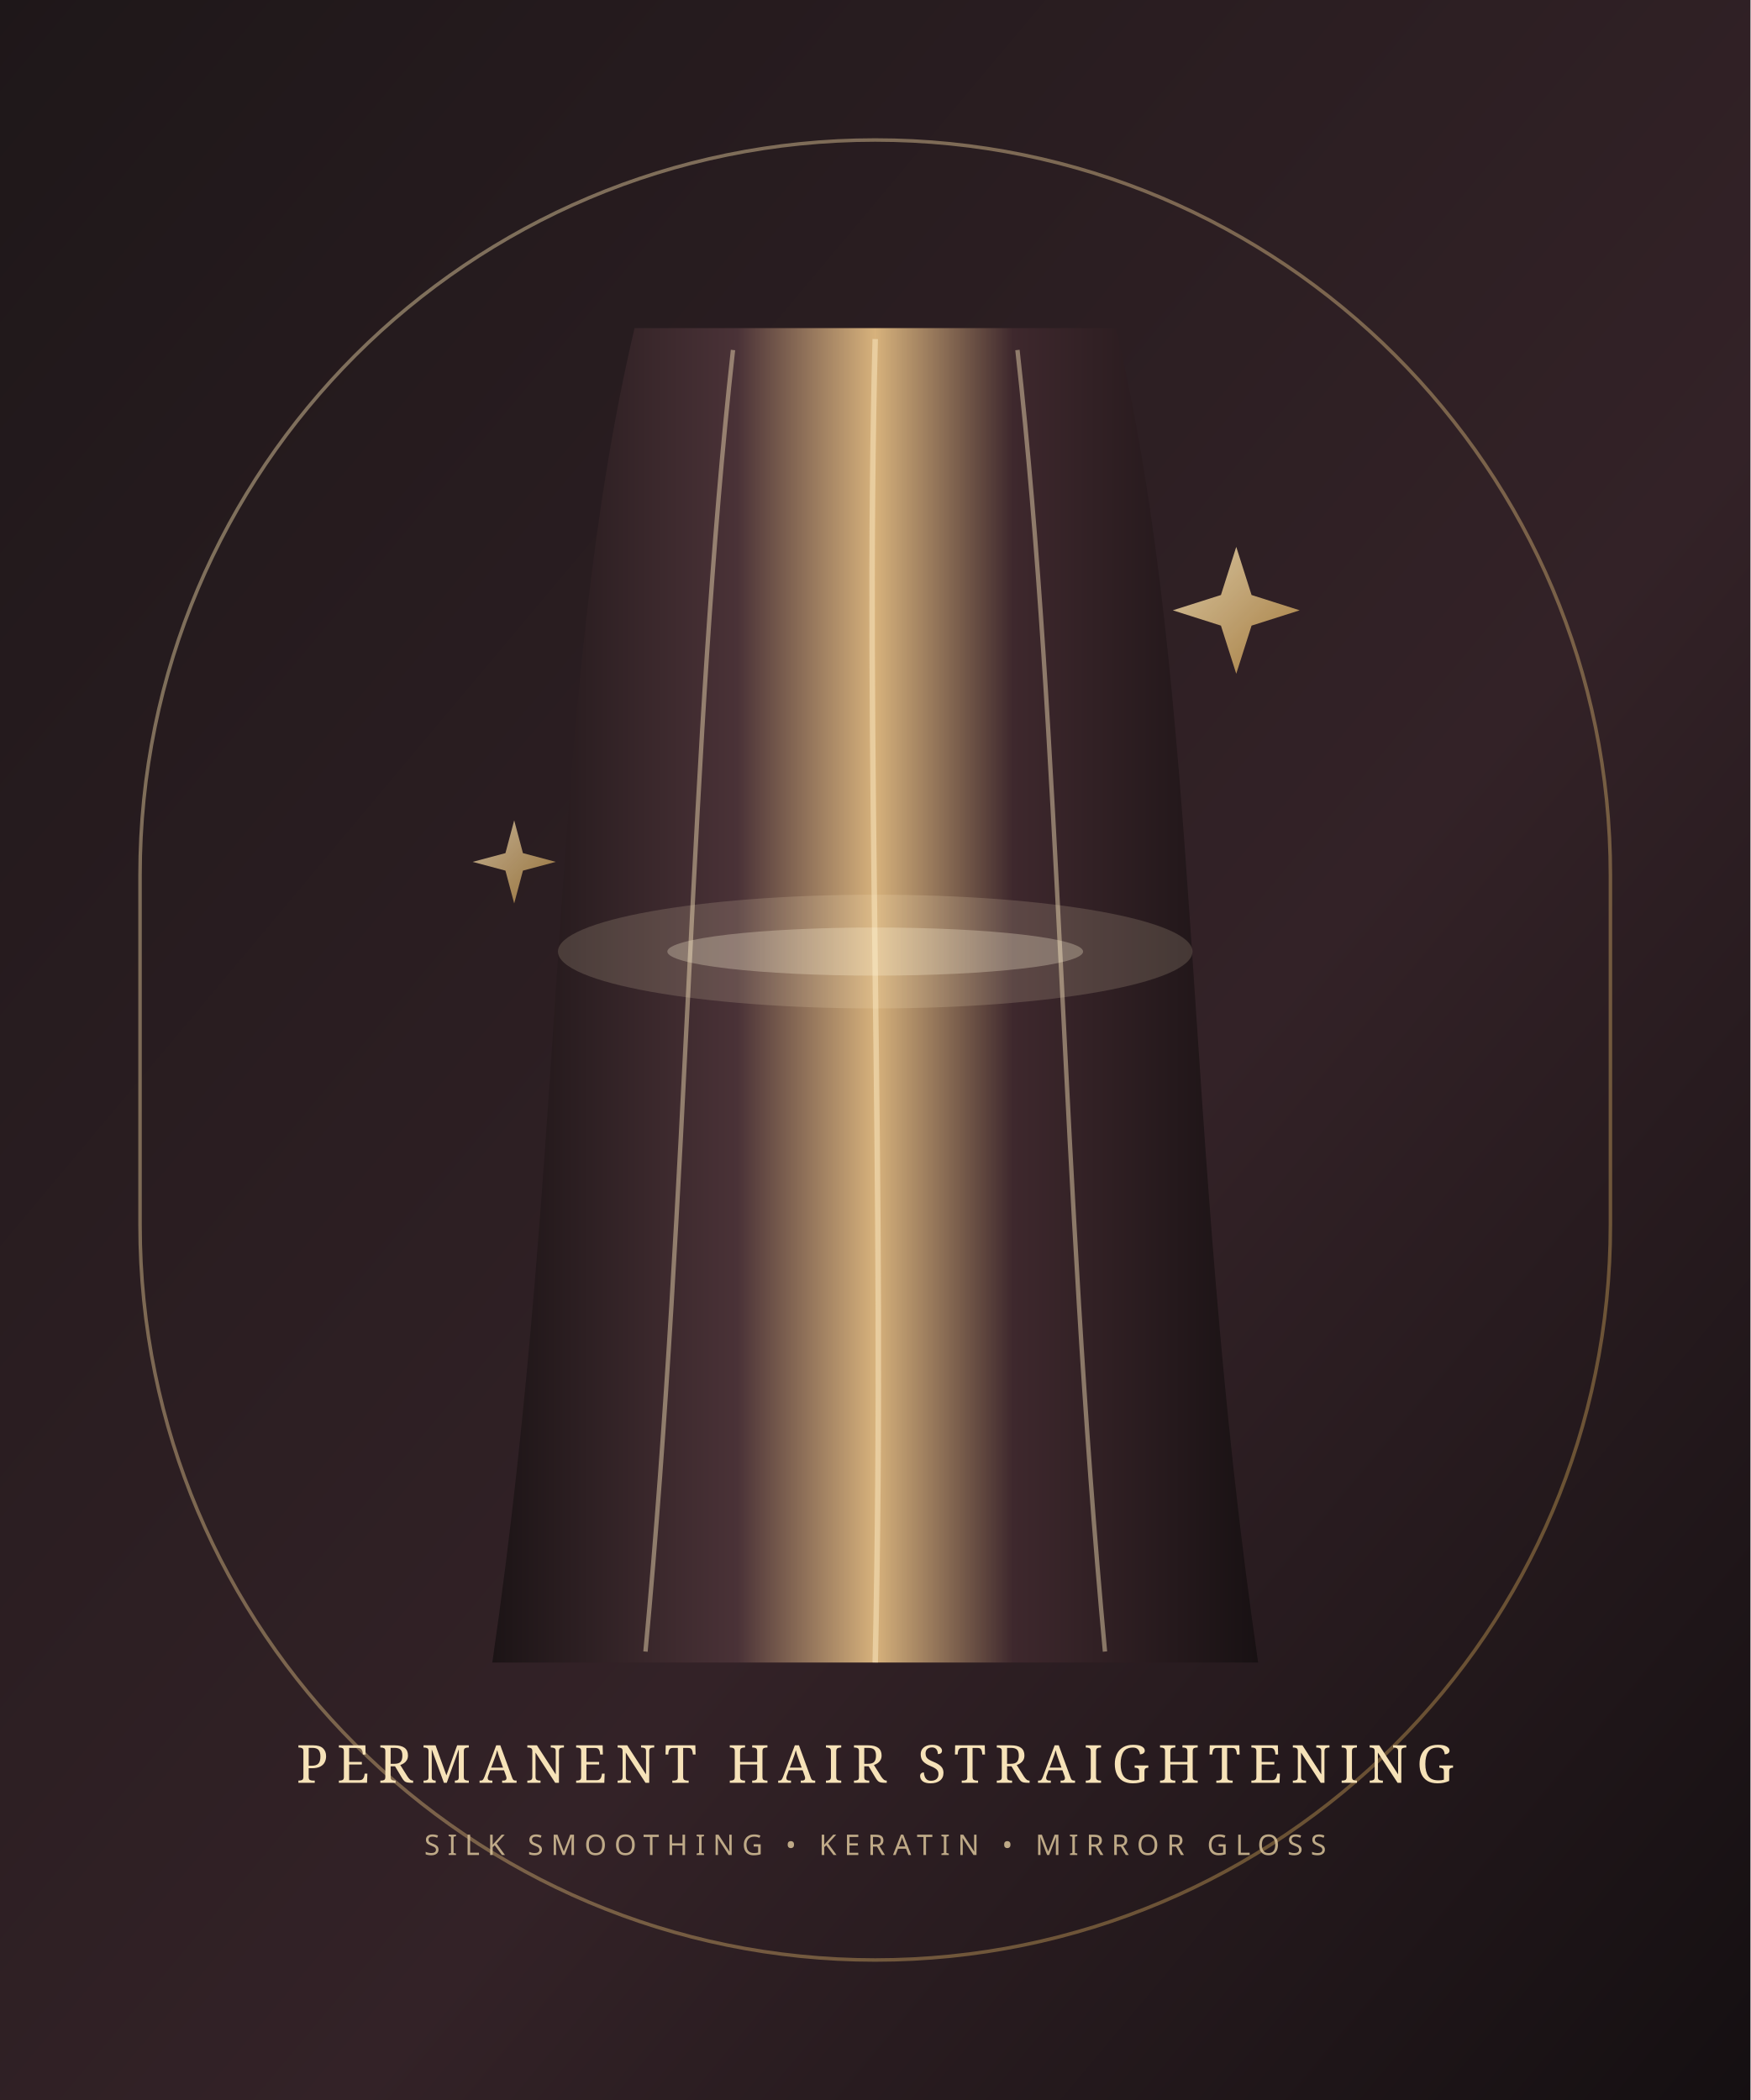
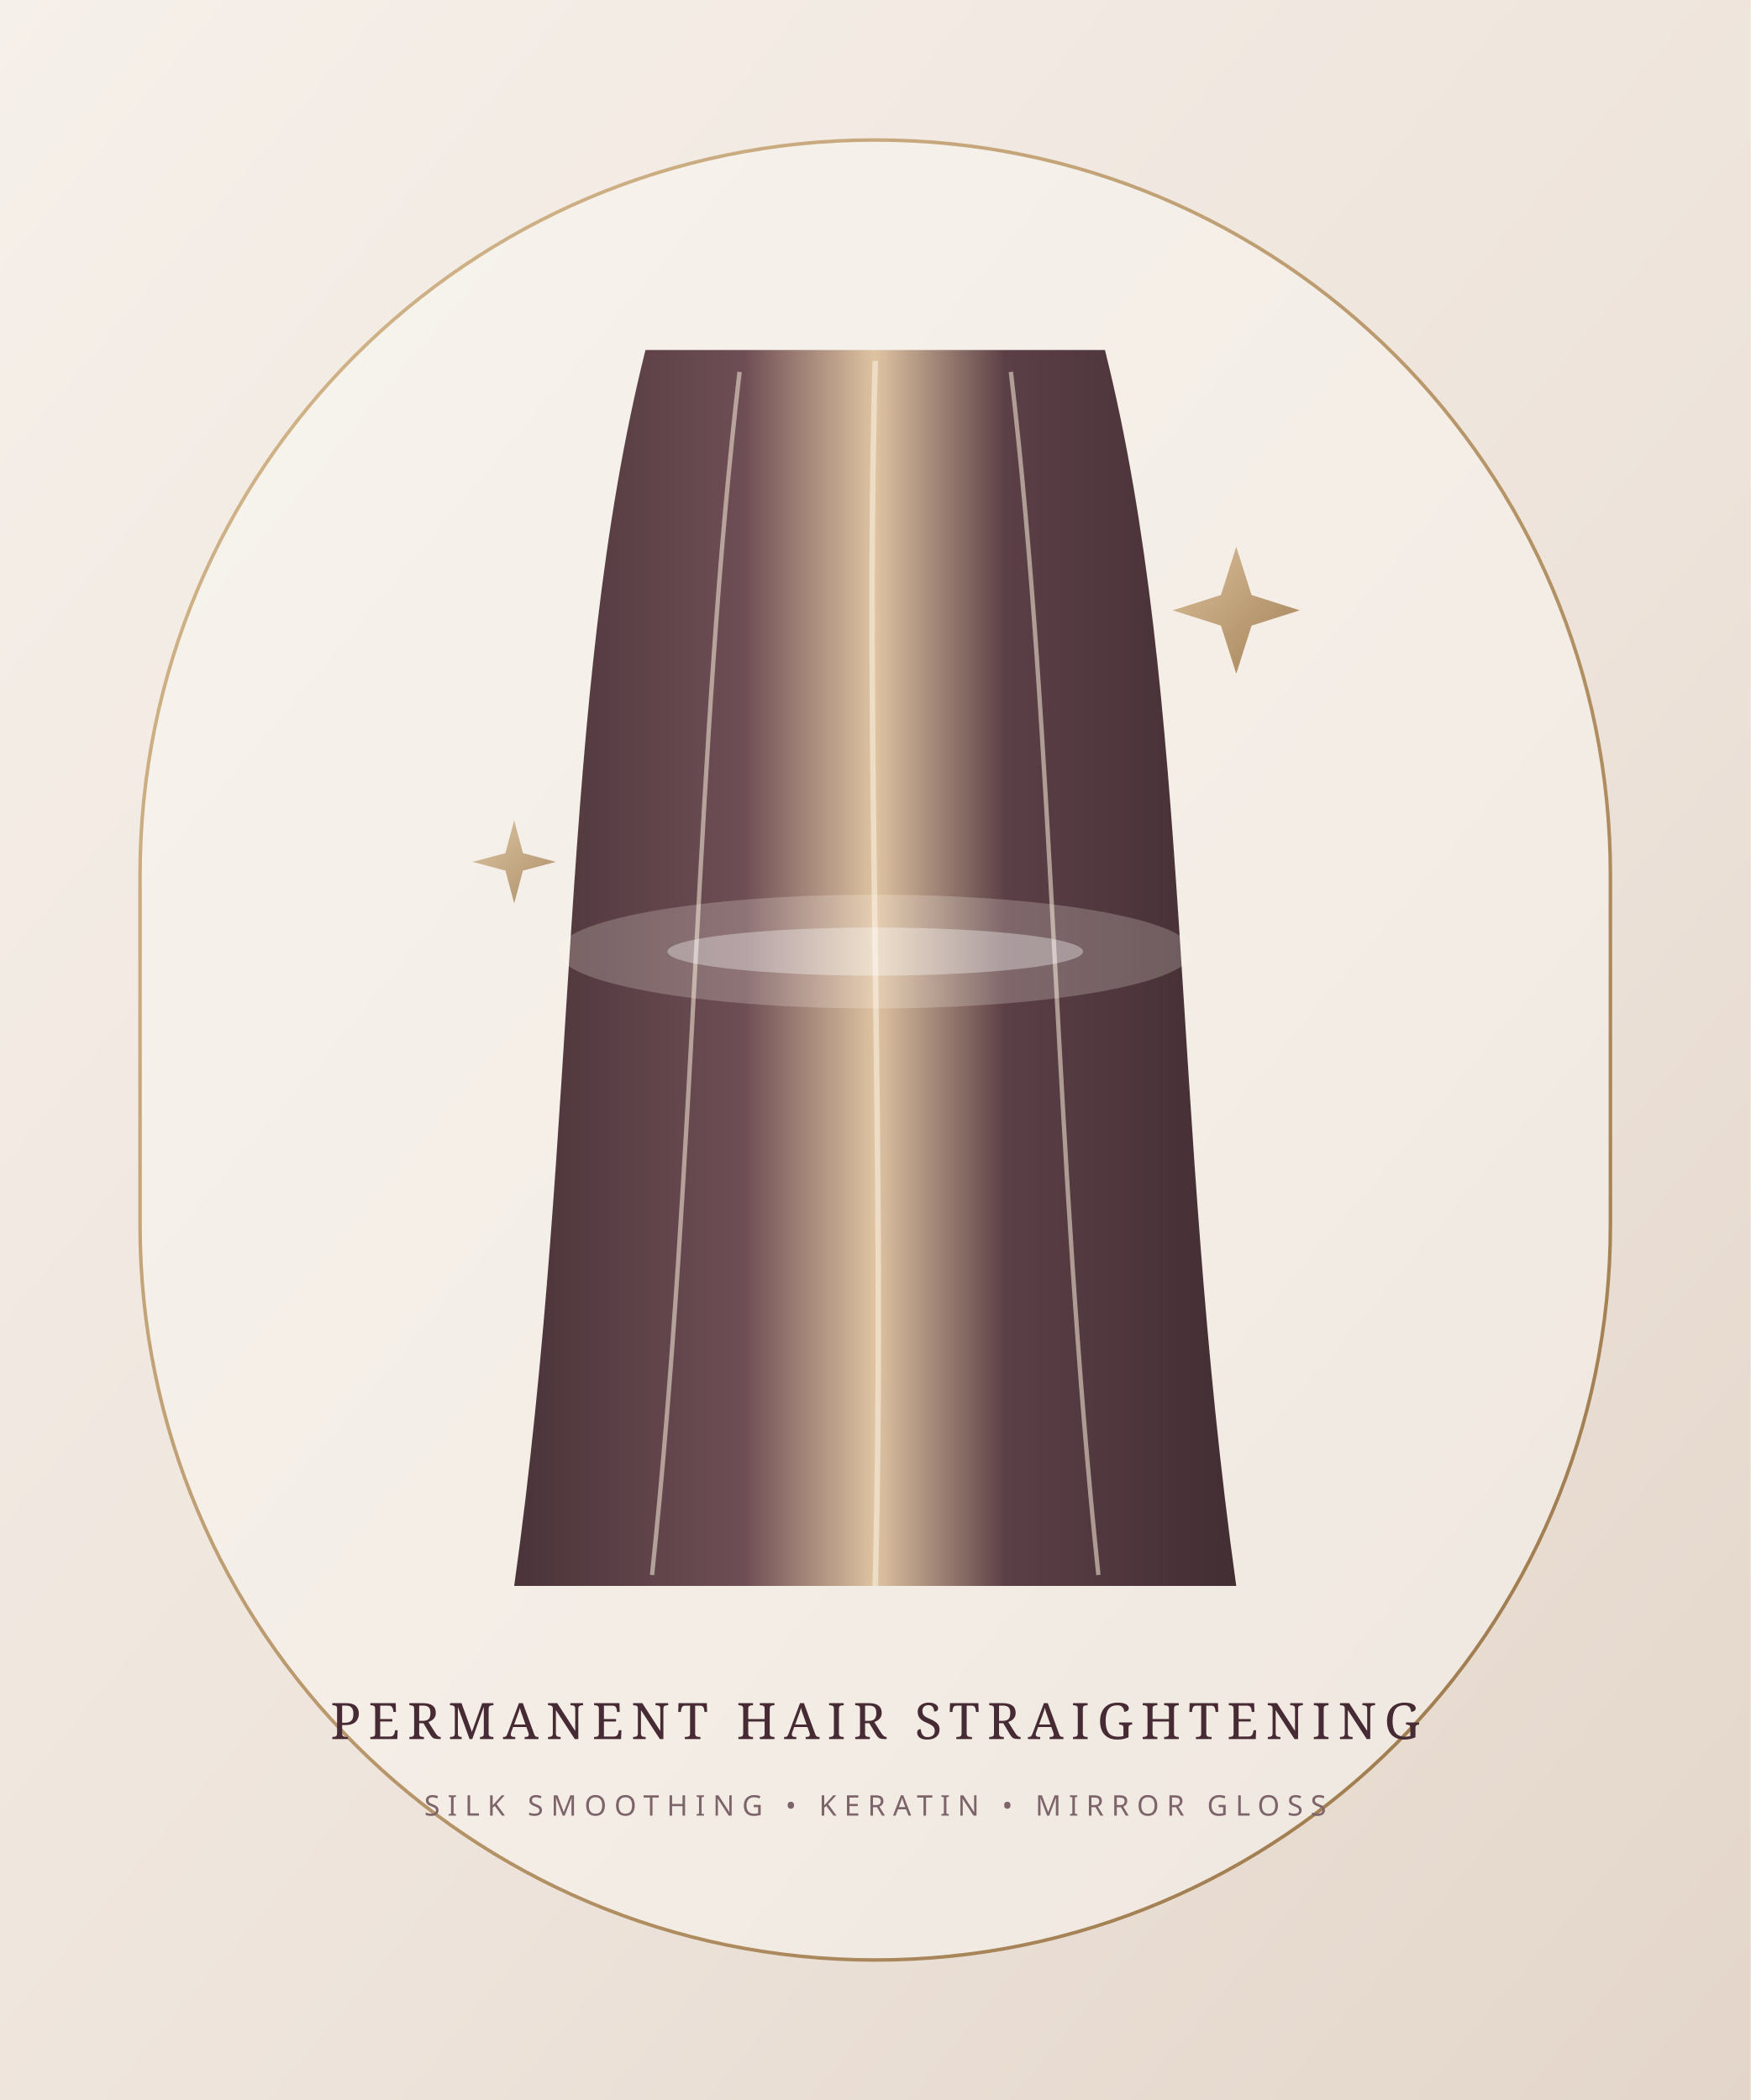
<svg xmlns="http://www.w3.org/2000/svg" viewBox="0 0 800 960" role="img" aria-label="Permanent Hair Straightening Transformation">
  <defs>
    <linearGradient id="bgHair" x1="0" y1="0" x2="1" y2="1">
-       <stop offset="0%" stop-color="#1E1719" />
-       <stop offset="60%" stop-color="#332227" />
-       <stop offset="100%" stop-color="#140F11" />
+       <stop offset="0%" stop-color="#F6F0EA" />
+       <stop offset="60%" stop-color="#EDE3DA" />
+       <stop offset="100%" stop-color="#E3D5C9" />
    </linearGradient>
    <linearGradient id="silkHair" x1="0" y1="0" x2="1" y2="0">
-       <stop offset="0%" stop-color="#1C1416" />
-       <stop offset="32%" stop-color="#4A3237" />
-       <stop offset="50%" stop-color="#D7B27C" />
-       <stop offset="68%" stop-color="#3E282D" />
-       <stop offset="100%" stop-color="#181113" />
+       <stop offset="0%" stop-color="#4A3439" />
+       <stop offset="32%" stop-color="#6E4E55" />
+       <stop offset="50%" stop-color="#DFC4A2" />
+       <stop offset="68%" stop-color="#5B3F46" />
+       <stop offset="100%" stop-color="#422E33" />
    </linearGradient>
    <linearGradient id="goldLine" x1="0" y1="0" x2="1" y2="1">
-       <stop offset="0%" stop-color="#F6E2B8" />
-       <stop offset="100%" stop-color="#B98B41" />
+       <stop offset="0%" stop-color="#D7BA90" />
+       <stop offset="100%" stop-color="#9A7648" />
    </linearGradient>
  </defs>
  <rect width="800" height="960" fill="url(#bgHair)" />
-   <rect x="64" y="64" width="672" height="832" rx="336" fill="none" stroke="url(#goldLine)" stroke-width="1.6" opacity="0.45" />
-   <path d="M290 150 C250 320 260 520 225 760 L575 760 C540 520 550 320 510 150 Z" fill="url(#silkHair)" />
-   <path d="M335 160 C315 340 315 540 295 755" fill="none" stroke="#F6E2B8" stroke-width="2" opacity="0.45" />
-   <path d="M400 155 C395 340 405 540 400 760" fill="none" stroke="#F6E2B8" stroke-width="2.5" opacity="0.58" />
-   <path d="M465 160 C485 340 485 540 505 755" fill="none" stroke="#F6E2B8" stroke-width="2" opacity="0.45" />
-   <ellipse cx="400" cy="435" rx="145" ry="26" fill="#FCEAC6" opacity="0.16" />
-   <ellipse cx="400" cy="435" rx="95" ry="11" fill="#FFF3D9" opacity="0.28" />
-   <path d="M565 250 L572 272 L594 279 L572 286 L565 308 L558 286 L536 279 L558 272 Z" fill="url(#goldLine)" opacity="0.85" />
-   <path d="M235 375 L239 390 L254 394 L239 398 L235 413 L231 398 L216 394 L231 390 Z" fill="url(#goldLine)" opacity="0.75" />
-   <text x="400" y="815" text-anchor="middle" font-family="Georgia, serif" font-size="24" letter-spacing="4" fill="#F6E2B8">PERMANENT HAIR STRAIGHTENING</text>
-   <text x="400" y="848" text-anchor="middle" font-family="sans-serif" font-size="13" letter-spacing="3.5" fill="#D8C299" opacity="0.85">SILK SMOOTHING • KERATIN • MIRROR GLOSS</text>
+   <rect x="64" y="64" width="672" height="832" rx="336" fill="#FCF9F5" fill-opacity="0.45" stroke="url(#goldLine)" stroke-width="1.6" />
+   <path d="M295 160 C255 320 265 510 235 725 L565 725 C535 510 545 320 505 160 Z" fill="url(#silkHair)" />
+   <path d="M338 170 C318 340 318 530 298 720" fill="none" stroke="#F8EBD9" stroke-width="2" opacity="0.55" />
+   <path d="M400 165 C395 340 405 530 400 725" fill="none" stroke="#F8EBD9" stroke-width="2.5" opacity="0.65" />
+   <path d="M462 170 C482 340 482 530 502 720" fill="none" stroke="#F8EBD9" stroke-width="2" opacity="0.55" />
+   <ellipse cx="400" cy="435" rx="145" ry="26" fill="#FFF7EB" opacity="0.22" />
+   <ellipse cx="400" cy="435" rx="95" ry="11" fill="#FFFFFF" opacity="0.34" />
+   <path d="M565 250 L572 272 L594 279 L572 286 L565 308 L558 286 L536 279 L558 272 Z" fill="url(#goldLine)" opacity="0.9" />
+   <path d="M235 375 L239 390 L254 394 L239 398 L235 413 L231 398 L216 394 L231 390 Z" fill="url(#goldLine)" opacity="0.8" />
+   <text x="400" y="795" text-anchor="middle" font-family="Georgia, serif" font-size="23" letter-spacing="3.5" fill="#462A34">PERMANENT HAIR STRAIGHTENING</text>
+   <text x="400" y="830" text-anchor="middle" font-family="sans-serif" font-size="13" letter-spacing="3.5" fill="#7D646B">SILK SMOOTHING • KERATIN • MIRROR GLOSS</text>
</svg>
